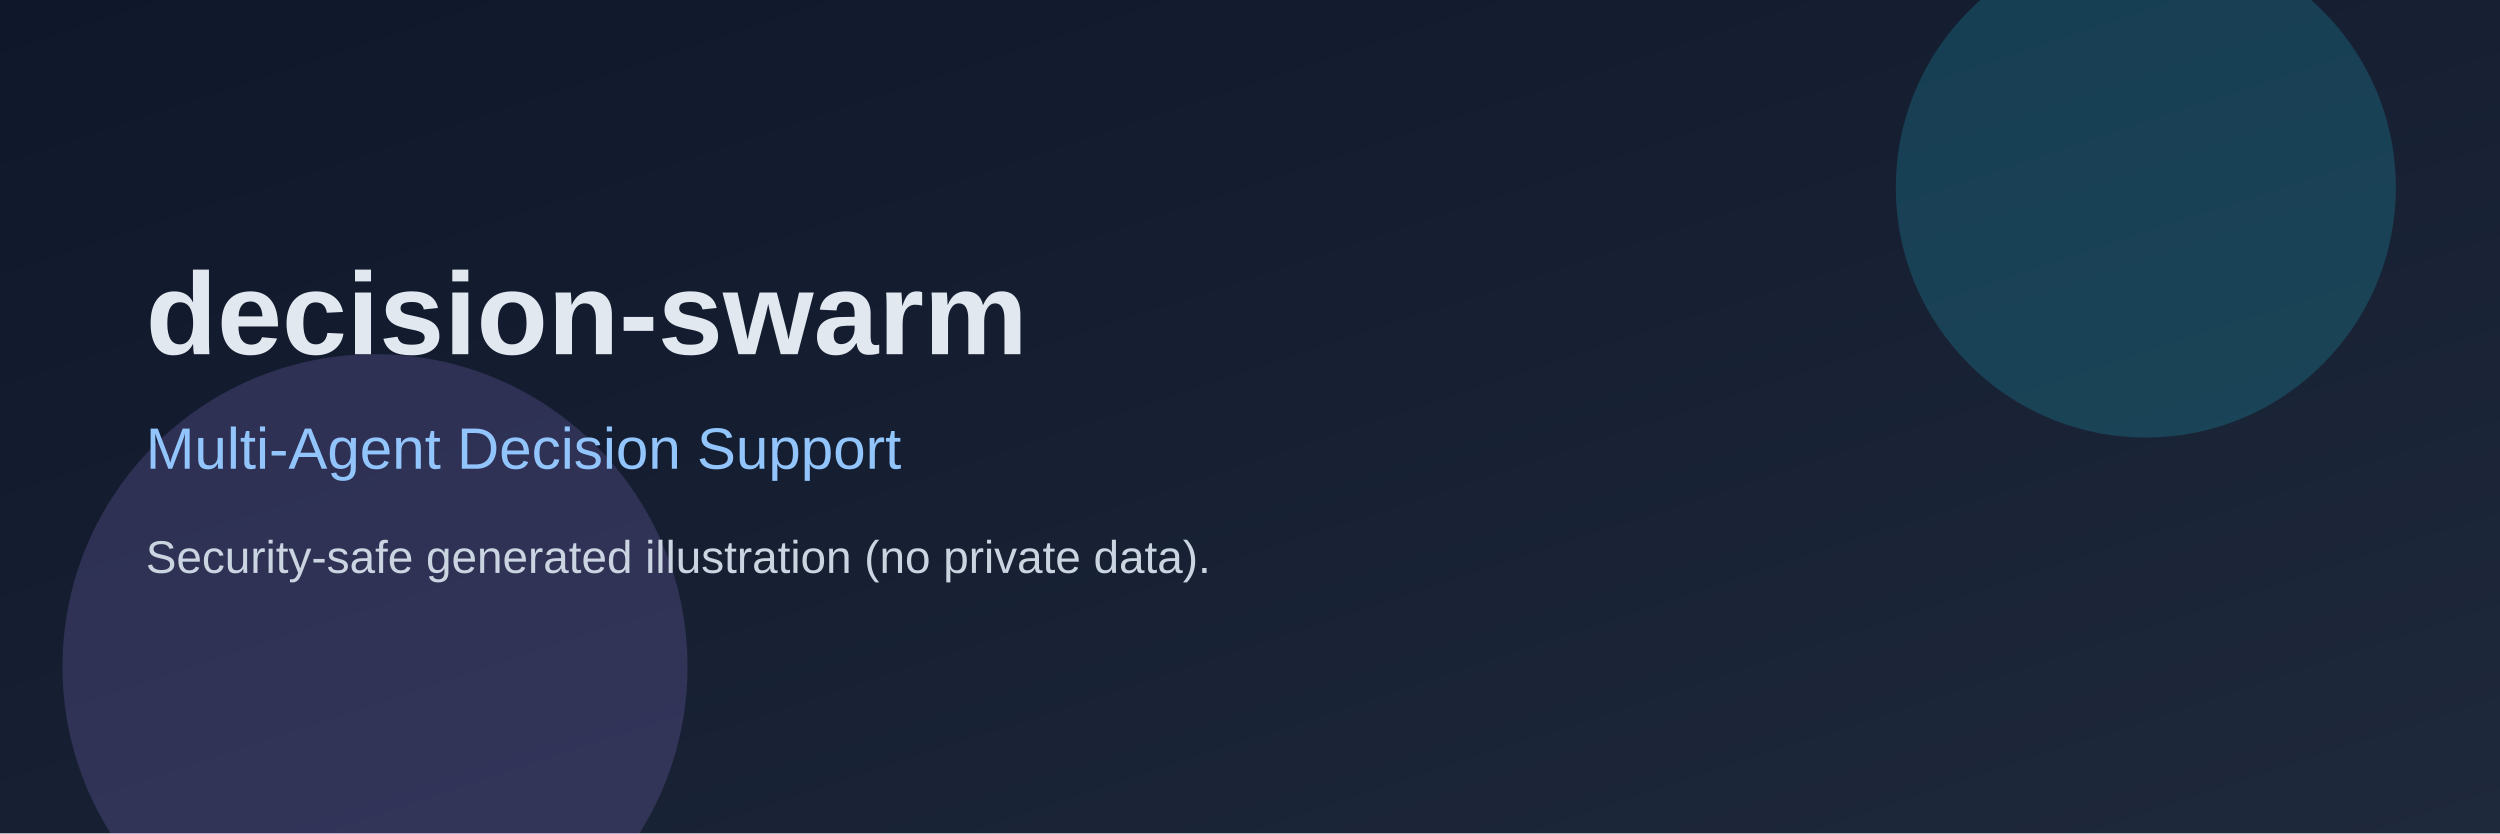
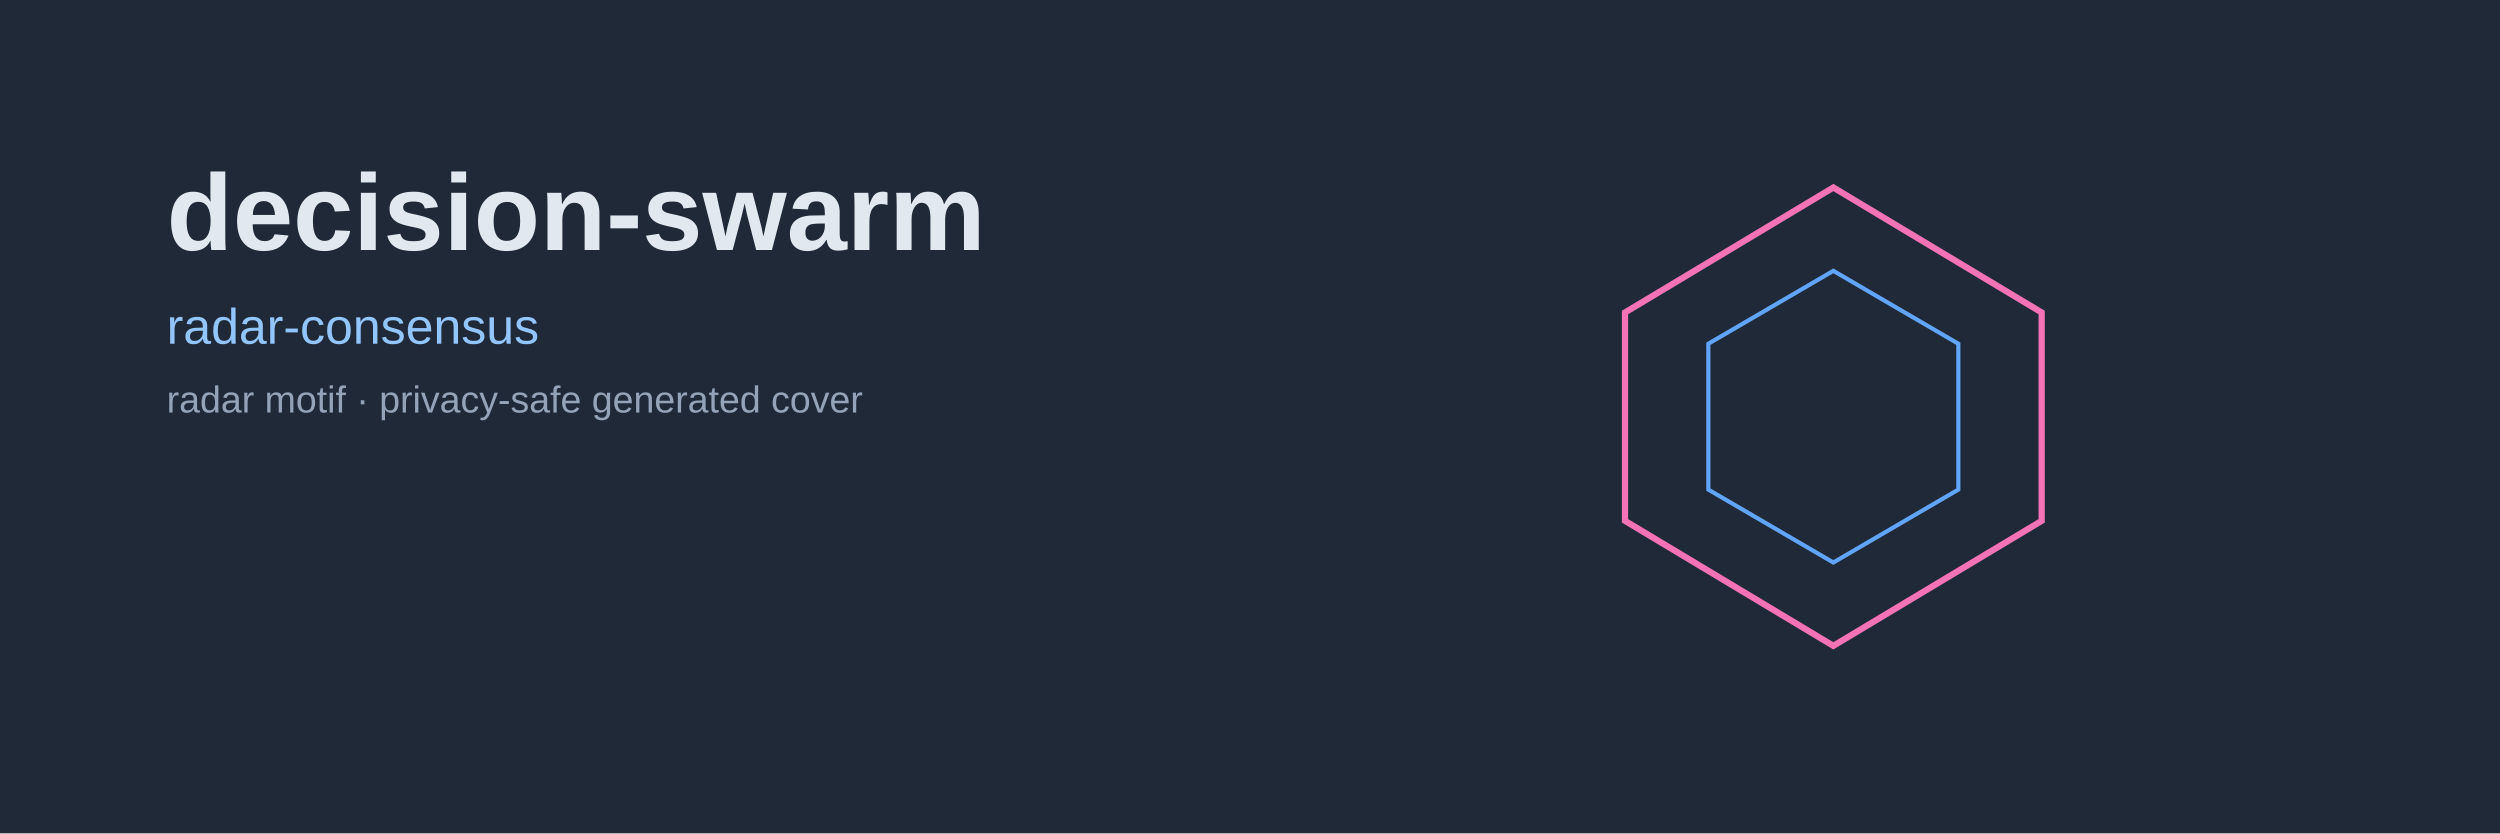
- <svg xmlns="http://www.w3.org/2000/svg" width="1200" height="400" viewBox="0 0 1200 400" role="img" aria-label="decision-swarm hero">
-   <defs>
-     <linearGradient id="bg" x1="0" x2="1" y1="0" y2="1">
-       <stop offset="0%" stop-color="#0f172a" />
-       <stop offset="100%" stop-color="#1e293b" />
-     </linearGradient>
-   </defs>
-   <rect width="1200" height="400" fill="url(#bg)" />
-   <circle cx="1030" cy="90" r="120" fill="#22d3ee" opacity="0.18" />
-   <circle cx="180" cy="320" r="150" fill="#a78bfa" opacity="0.18" />
-   <text x="70" y="170" fill="#e2e8f0" font-family="Arial, sans-serif" font-size="56" font-weight="700">decision-swarm</text>
-   <text x="70" y="225" fill="#93c5fd" font-family="Arial, sans-serif" font-size="28">Multi-Agent Decision Support</text>
-   <text x="70" y="275" fill="#cbd5e1" font-family="Arial, sans-serif" font-size="22">Security-safe generated illustration (no private data).</text>
+ <svg xmlns="http://www.w3.org/2000/svg" width="1200" height="400" viewBox="0 0 1200 400">
+   <rect width="1200" height="400" fill="#1f2937" />
+   <polygon points="880,90 980,150 980,250 880,310 780,250 780,150" fill="none" stroke="#f472b6" stroke-width="3" />
+   <polygon points="880,130 940,165 940,235 880,270 820,235 820,165" fill="none" stroke="#60a5fa" stroke-width="2" />
+   <text x="80" y="120" fill="#e2e8f0" font-family="Arial,sans-serif" font-size="52" font-weight="700">decision-swarm</text>
+   <text x="80" y="165" fill="#93c5fd" font-family="Arial,sans-serif" font-size="24">radar-consensus</text>
+   <text x="80" y="198" fill="#94a3b8" font-family="Arial,sans-serif" font-size="18">radar motif · privacy-safe generated cover</text>
</svg>
